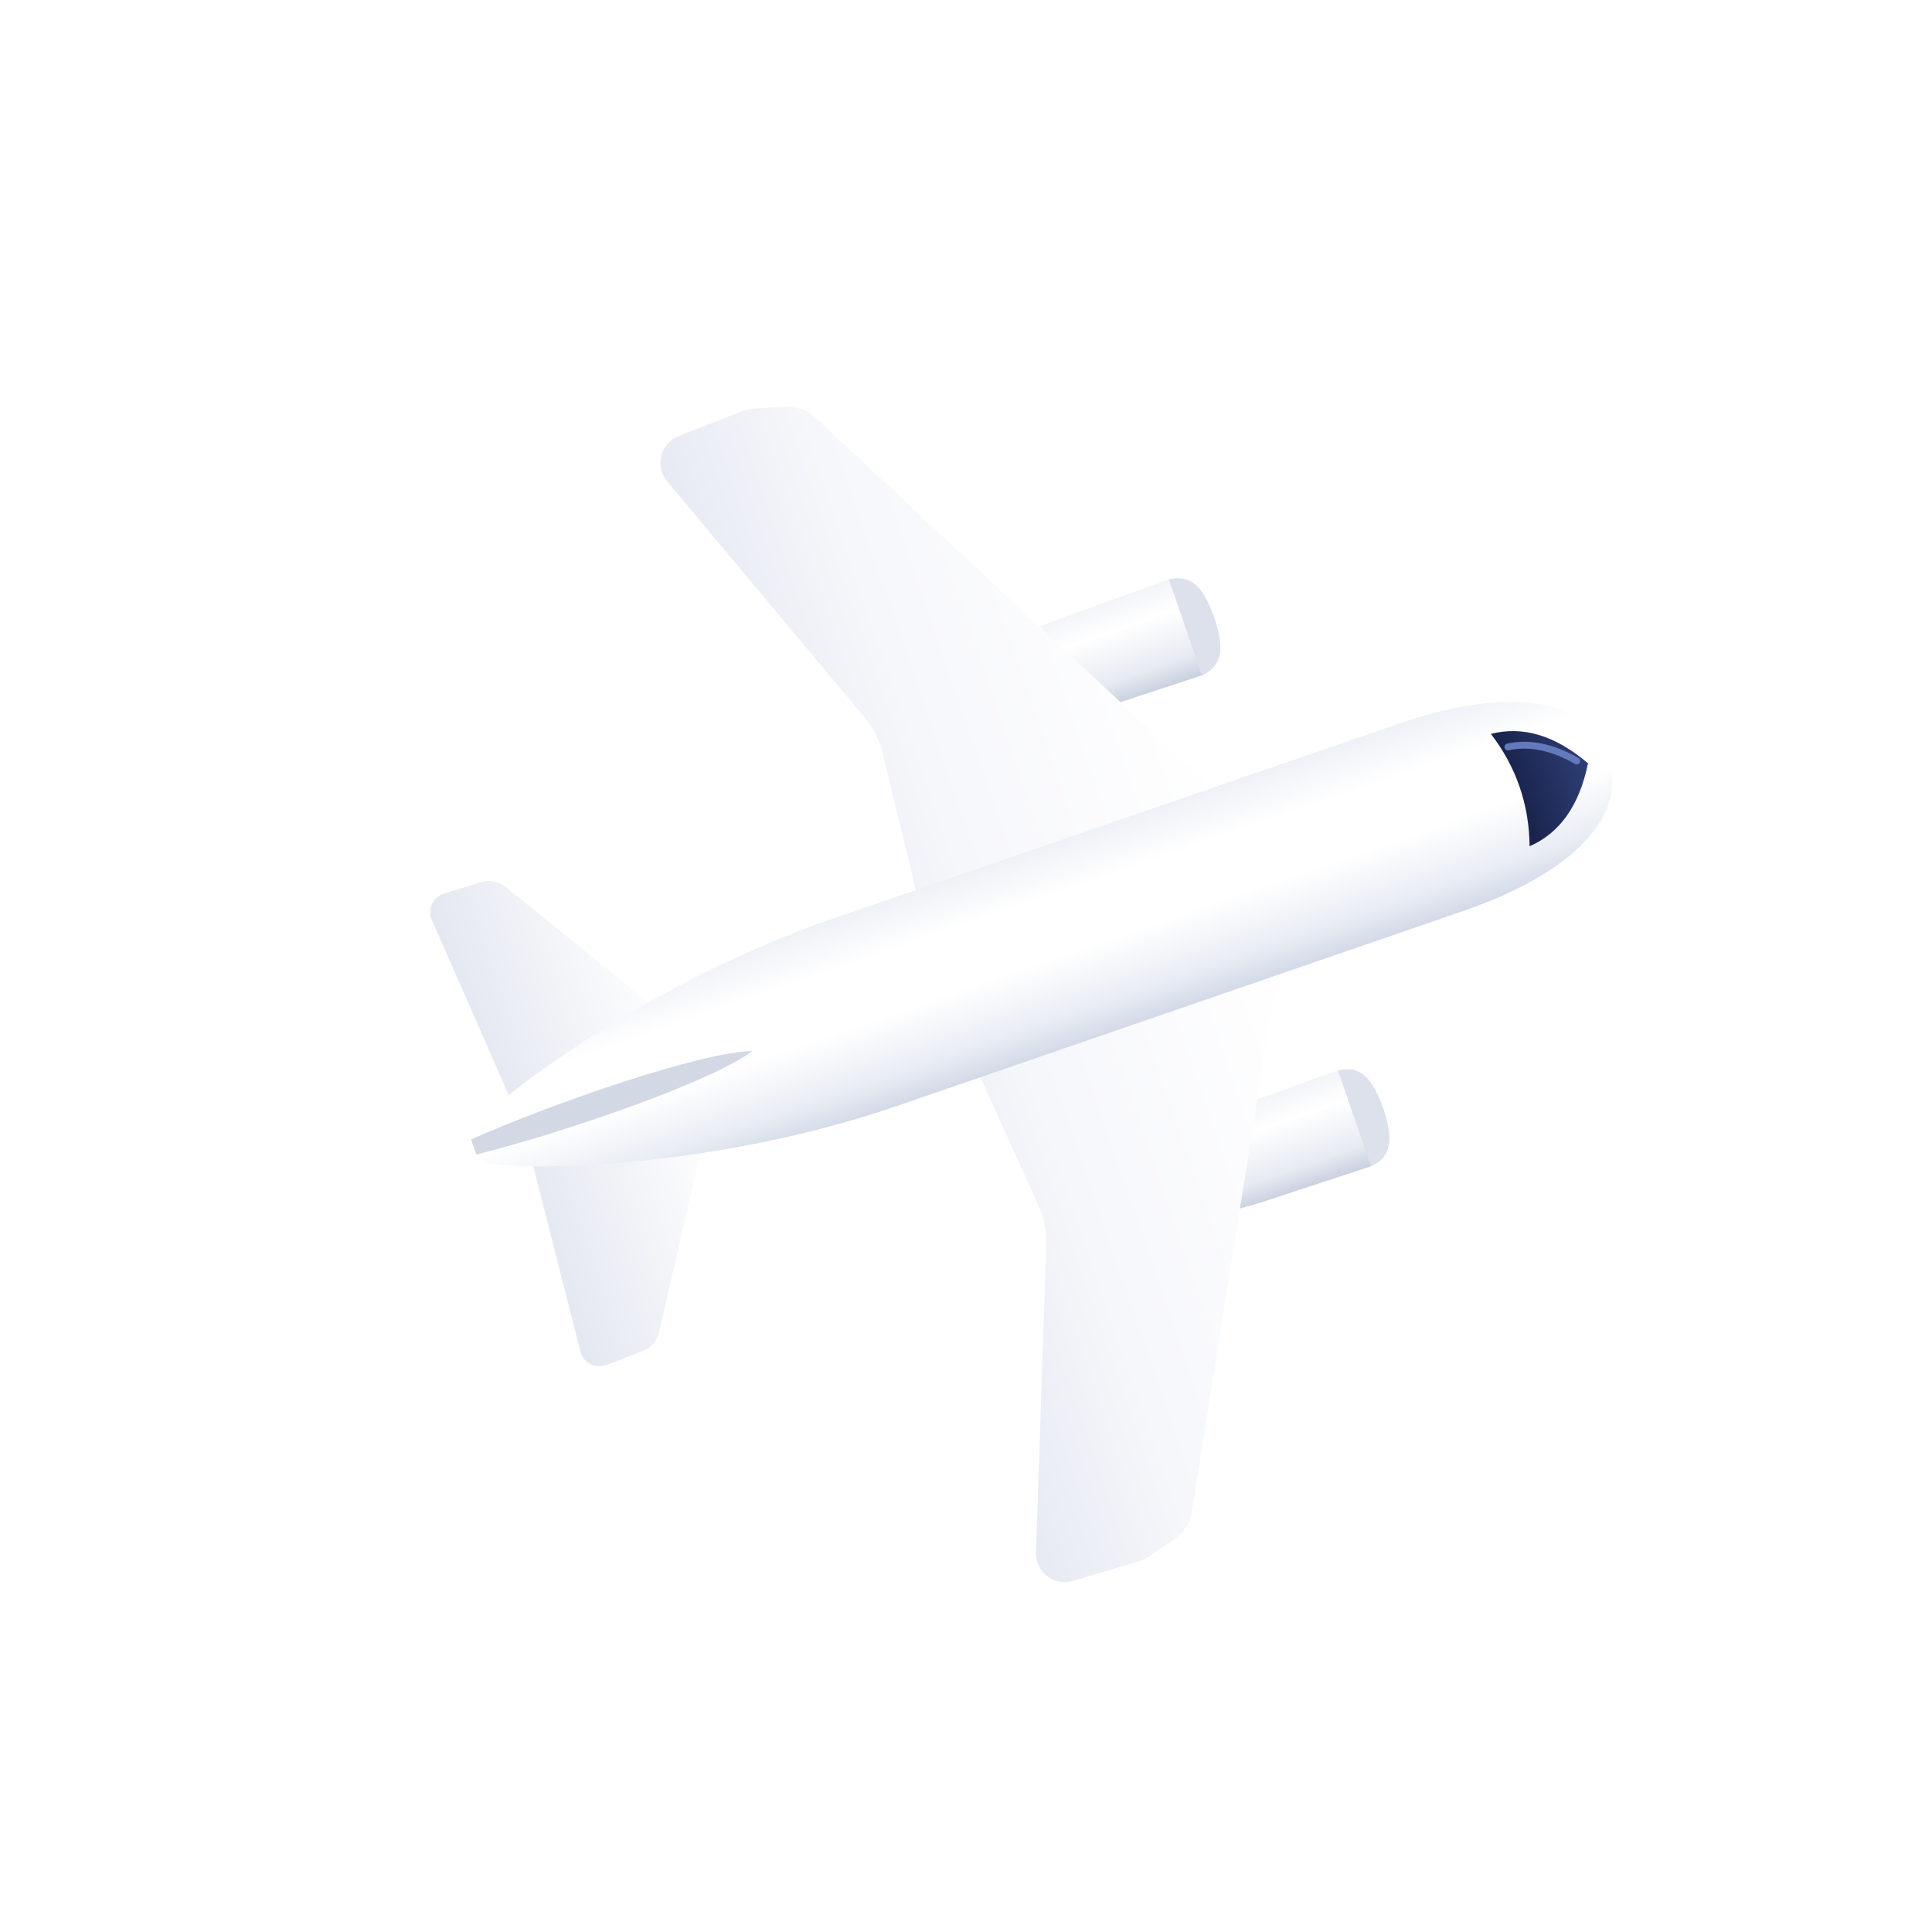
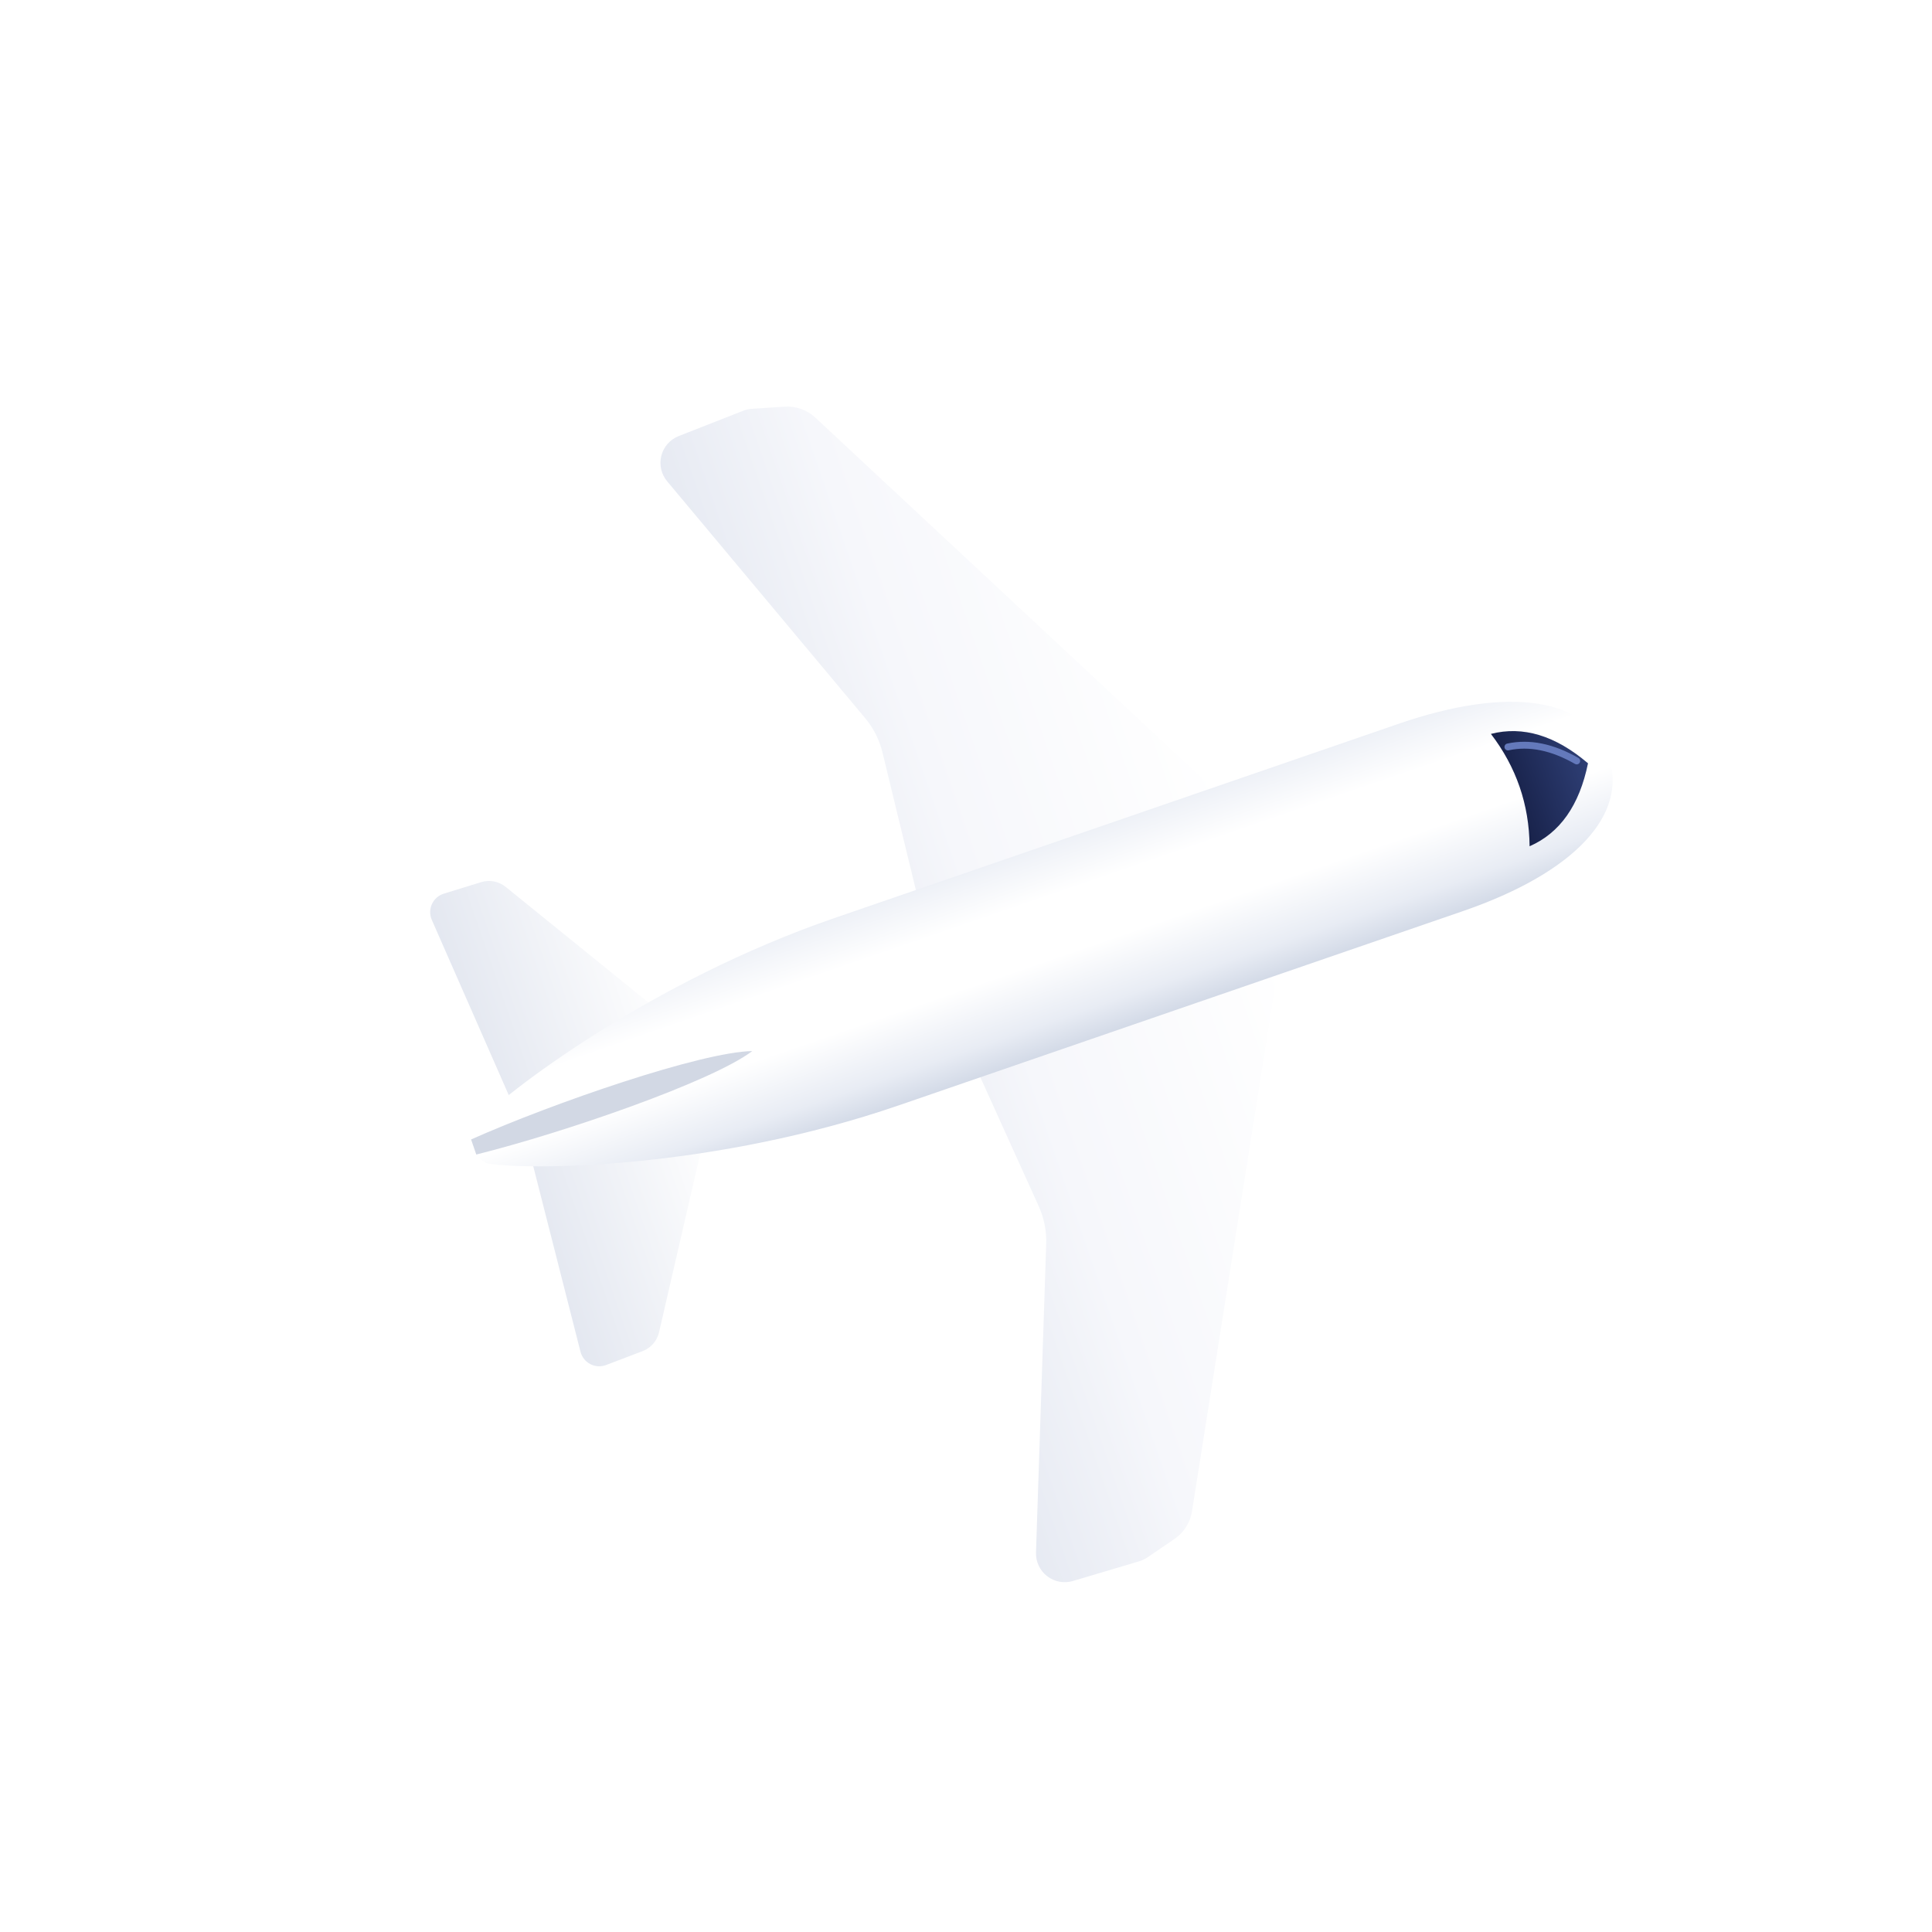
<svg xmlns="http://www.w3.org/2000/svg" width="1024" height="1024" viewBox="0 0 1024 1024">
  <defs>
    <linearGradient id="fus" x1="0" y1="-82" x2="0" y2="82" gradientUnits="userSpaceOnUse">
      <stop offset="0" stop-color="#EEF1F7" />
      <stop offset="0.25" stop-color="#FFFFFF" />
      <stop offset="0.55" stop-color="#FFFFFF" />
      <stop offset="0.85" stop-color="#E8ECF4" />
      <stop offset="1" stop-color="#D3DAE7" />
    </linearGradient>
    <linearGradient id="wing" x1="190" y1="0" x2="-187" y2="0" gradientUnits="userSpaceOnUse">
      <stop offset="0" stop-color="#FFFFFF" />
      <stop offset="0.6" stop-color="#F6F7FB" />
      <stop offset="1" stop-color="#E4E8F1" />
    </linearGradient>
    <linearGradient id="stab" x1="-300" y1="0" x2="-470" y2="0" gradientUnits="userSpaceOnUse">
      <stop offset="0" stop-color="#FFFFFF" />
      <stop offset="1" stop-color="#E3E7F0" />
    </linearGradient>
    <linearGradient id="nac" x1="0" y1="0" x2="0" y2="1">
      <stop offset="0" stop-color="#F2F4F9" />
      <stop offset="0.3" stop-color="#FFFFFF" />
      <stop offset="0.78" stop-color="#E6EAF2" />
      <stop offset="1" stop-color="#C9D0DF" />
    </linearGradient>
    <linearGradient id="cock" x1="414" y1="0" x2="490" y2="0" gradientUnits="userSpaceOnUse">
      <stop offset="0" stop-color="#18224A" />
      <stop offset="1" stop-color="#31427A" />
    </linearGradient>
  </defs>
  <g transform="translate(550,505) rotate(-19.0) scale(0.64)">
-     <g transform="translate(0,-215)">
-       <path d="M228.563,0 C228.563,-30.2 220.2,-39.9 203.4,-42 L108.6,-40.7 C58.6,-39.1 28.6,-31.5 28.6,-26.0 L28.6,26.0 C28.6,31.5 58.6,39.1 108.6,40.7 L203.4,42 C220.2,39.9 228.563,30.2 228.563,0 Z" fill="url(#nac)" />
-       <path d="M228.563,0 C228.563,-30.2 220.2,-39.9 203.4,-42 L203.4,42 C220.2,39.9 228.563,30.2 228.563,0 Z" fill="#DCE1EB" />
-     </g>
-     <g transform="translate(0,215)">
-       <path d="M228.563,0 C228.563,-30.2 220.2,-39.9 203.4,-42 L108.6,-40.7 C58.6,-39.1 28.6,-31.5 28.6,-26.0 L28.6,26.0 C28.6,31.5 58.6,39.1 108.6,40.7 L203.4,42 C220.2,39.9 228.563,30.2 228.563,0 Z" fill="url(#nac)" />
-       <path d="M228.563,0 C228.563,-30.2 220.2,-39.9 203.4,-42 L203.4,42 C220.2,39.9 228.563,30.2 228.563,0 Z" fill="#DCE1EB" />
-     </g>
    <path d="M186.87,-71.48 L-29.82,-479.03 A34.00,34.00 0 0 0 -50.90,-495.87 L-77.15,-503.03 A23.80,23.80 0 0 0 -84.42,-503.84 L-141.81,-501.40 A23.80,23.80 0 0 0 -163.03,-469.14 L-71.82,-230.25 A70.00,70.00 0 0 1 -67.52,-198.75 L-79.59,-69.97 A4.00,4.00 0 0 0 -75.61,-65.60 L183.34,-65.60 A4.00,4.00 0 0 0 186.87,-71.48 Z" fill="url(#wing)" />
    <path d="M-79.59,69.97 L-67.52,198.75 A70.00,70.00 0 0 1 -71.82,230.25 L-163.03,469.14 A23.80,23.80 0 0 0 -141.81,501.40 L-84.42,503.84 A23.80,23.80 0 0 0 -77.15,503.03 L-50.90,495.87 A34.00,34.00 0 0 0 -29.82,479.03 L186.87,71.48 A4.00,4.00 0 0 0 183.34,65.60 L-75.61,65.60 A4.00,4.00 0 0 0 -79.59,69.97 Z" fill="url(#wing)" />
    <path d="M-302.61,-41.08 L-398.82,-195.05 A22.00,22.00 0 0 0 -416.77,-205.38 L-449.10,-206.42 A16.00,16.00 0 0 0 -465.57,-189.11 L-452.25,-27.59 A3.00,3.00 0 0 0 -449.01,-24.84 L-304.92,-36.50 A3.00,3.00 0 0 0 -302.61,-41.08 Z" fill="url(#stab)" />
    <path d="M-452.25,27.59 L-465.57,189.11 A16.00,16.00 0 0 0 -449.10,206.42 L-416.77,205.38 A22.00,22.00 0 0 0 -398.82,195.05 L-302.61,41.08 A3.00,3.00 0 0 0 -304.92,36.50 L-449.01,24.84 A3.00,3.00 0 0 0 -452.25,27.59 Z" fill="url(#stab)" />
    <path d="M500,0 C500,-50.8 442.6,-82 344.2,-82 L-150,-82 C-310,-82 -455,-34.4 -488,-16.4 Q-503,0 -488,16.4 C-455,34.4 -310,82 -150,82 L344.2,82 C442.6,82 500,50.8 500,0 Z" fill="url(#fus)" />
    <path d="M413.9,-49.2 Q454.9,-45.9 482.0,0 Q454.9,45.9 413.9,49.2 Q430.3,0 413.9,-49.2 Z" fill="url(#cock)" />
    <path d="M423.7,-34.4 Q450.8,-31.2 473.8,-4.9" fill="none" stroke="#6479BB" stroke-width="5.7" stroke-linecap="round" />
    <path d="M-250,0 C-290,-13.1 -420,-13.1 -494,-6.6 L-494,6.6 C-420,13.1 -290,13.1 -250,0 Z" fill="#D2D8E4" />
  </g>
</svg>
